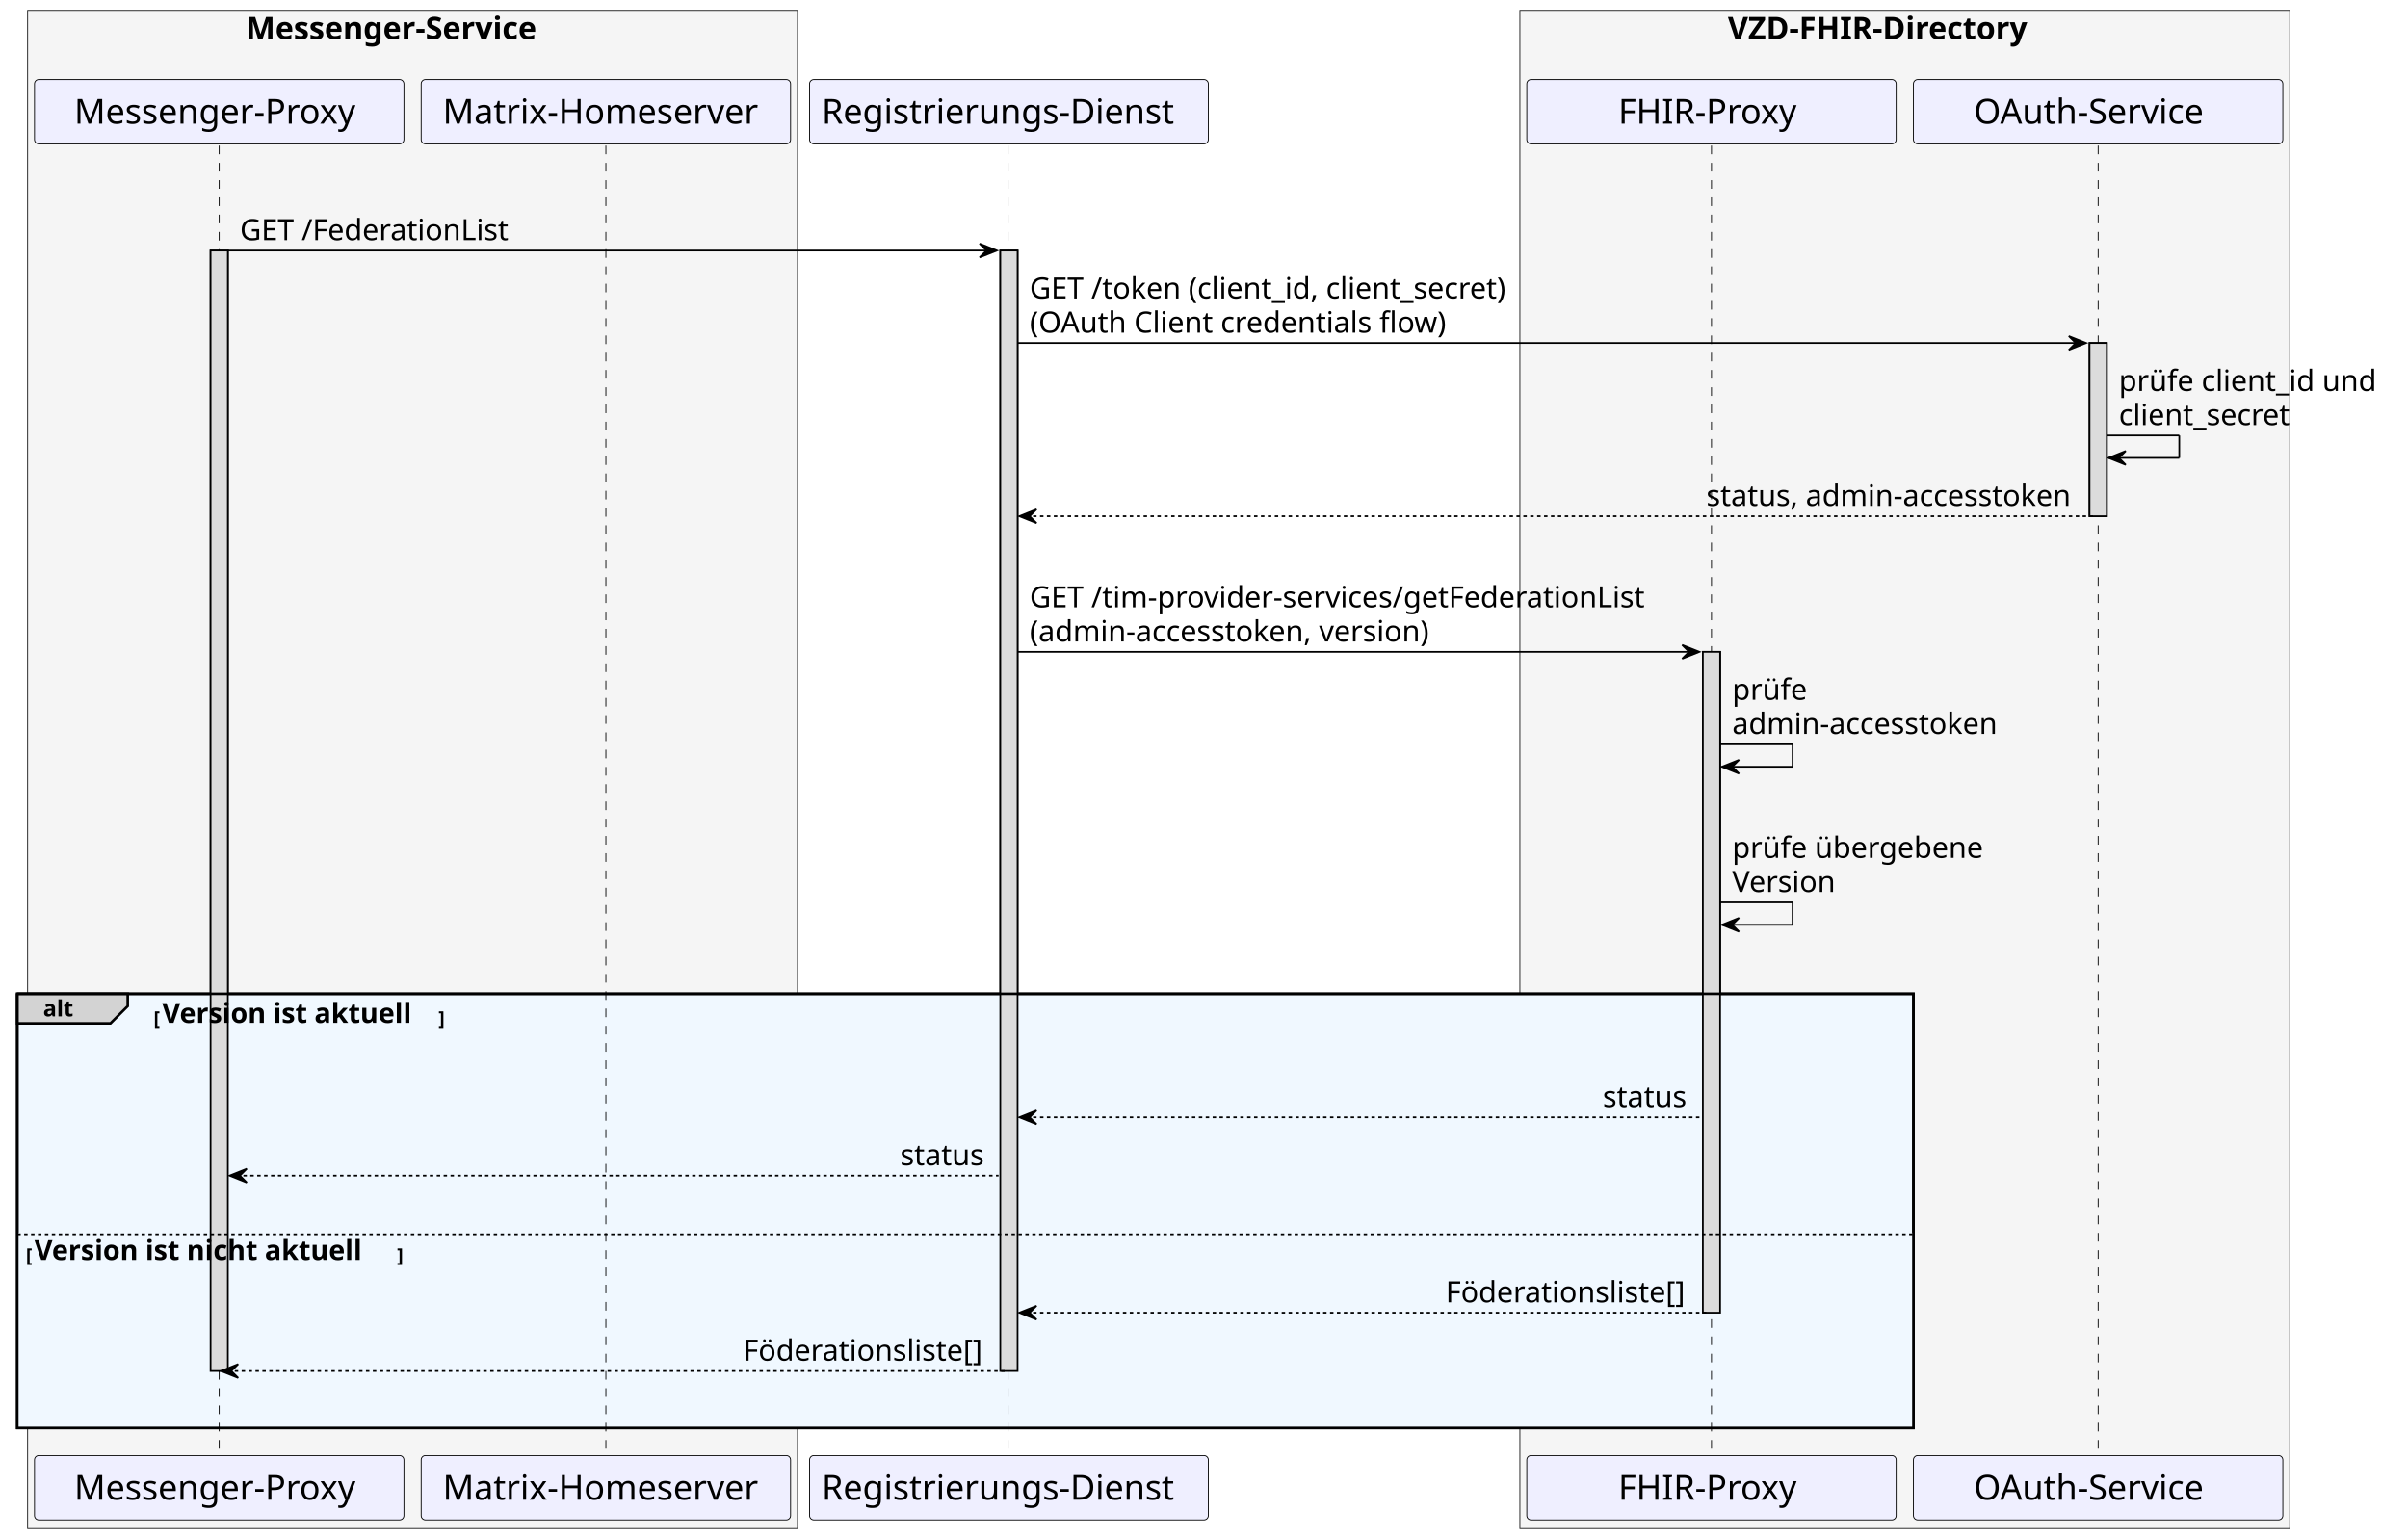
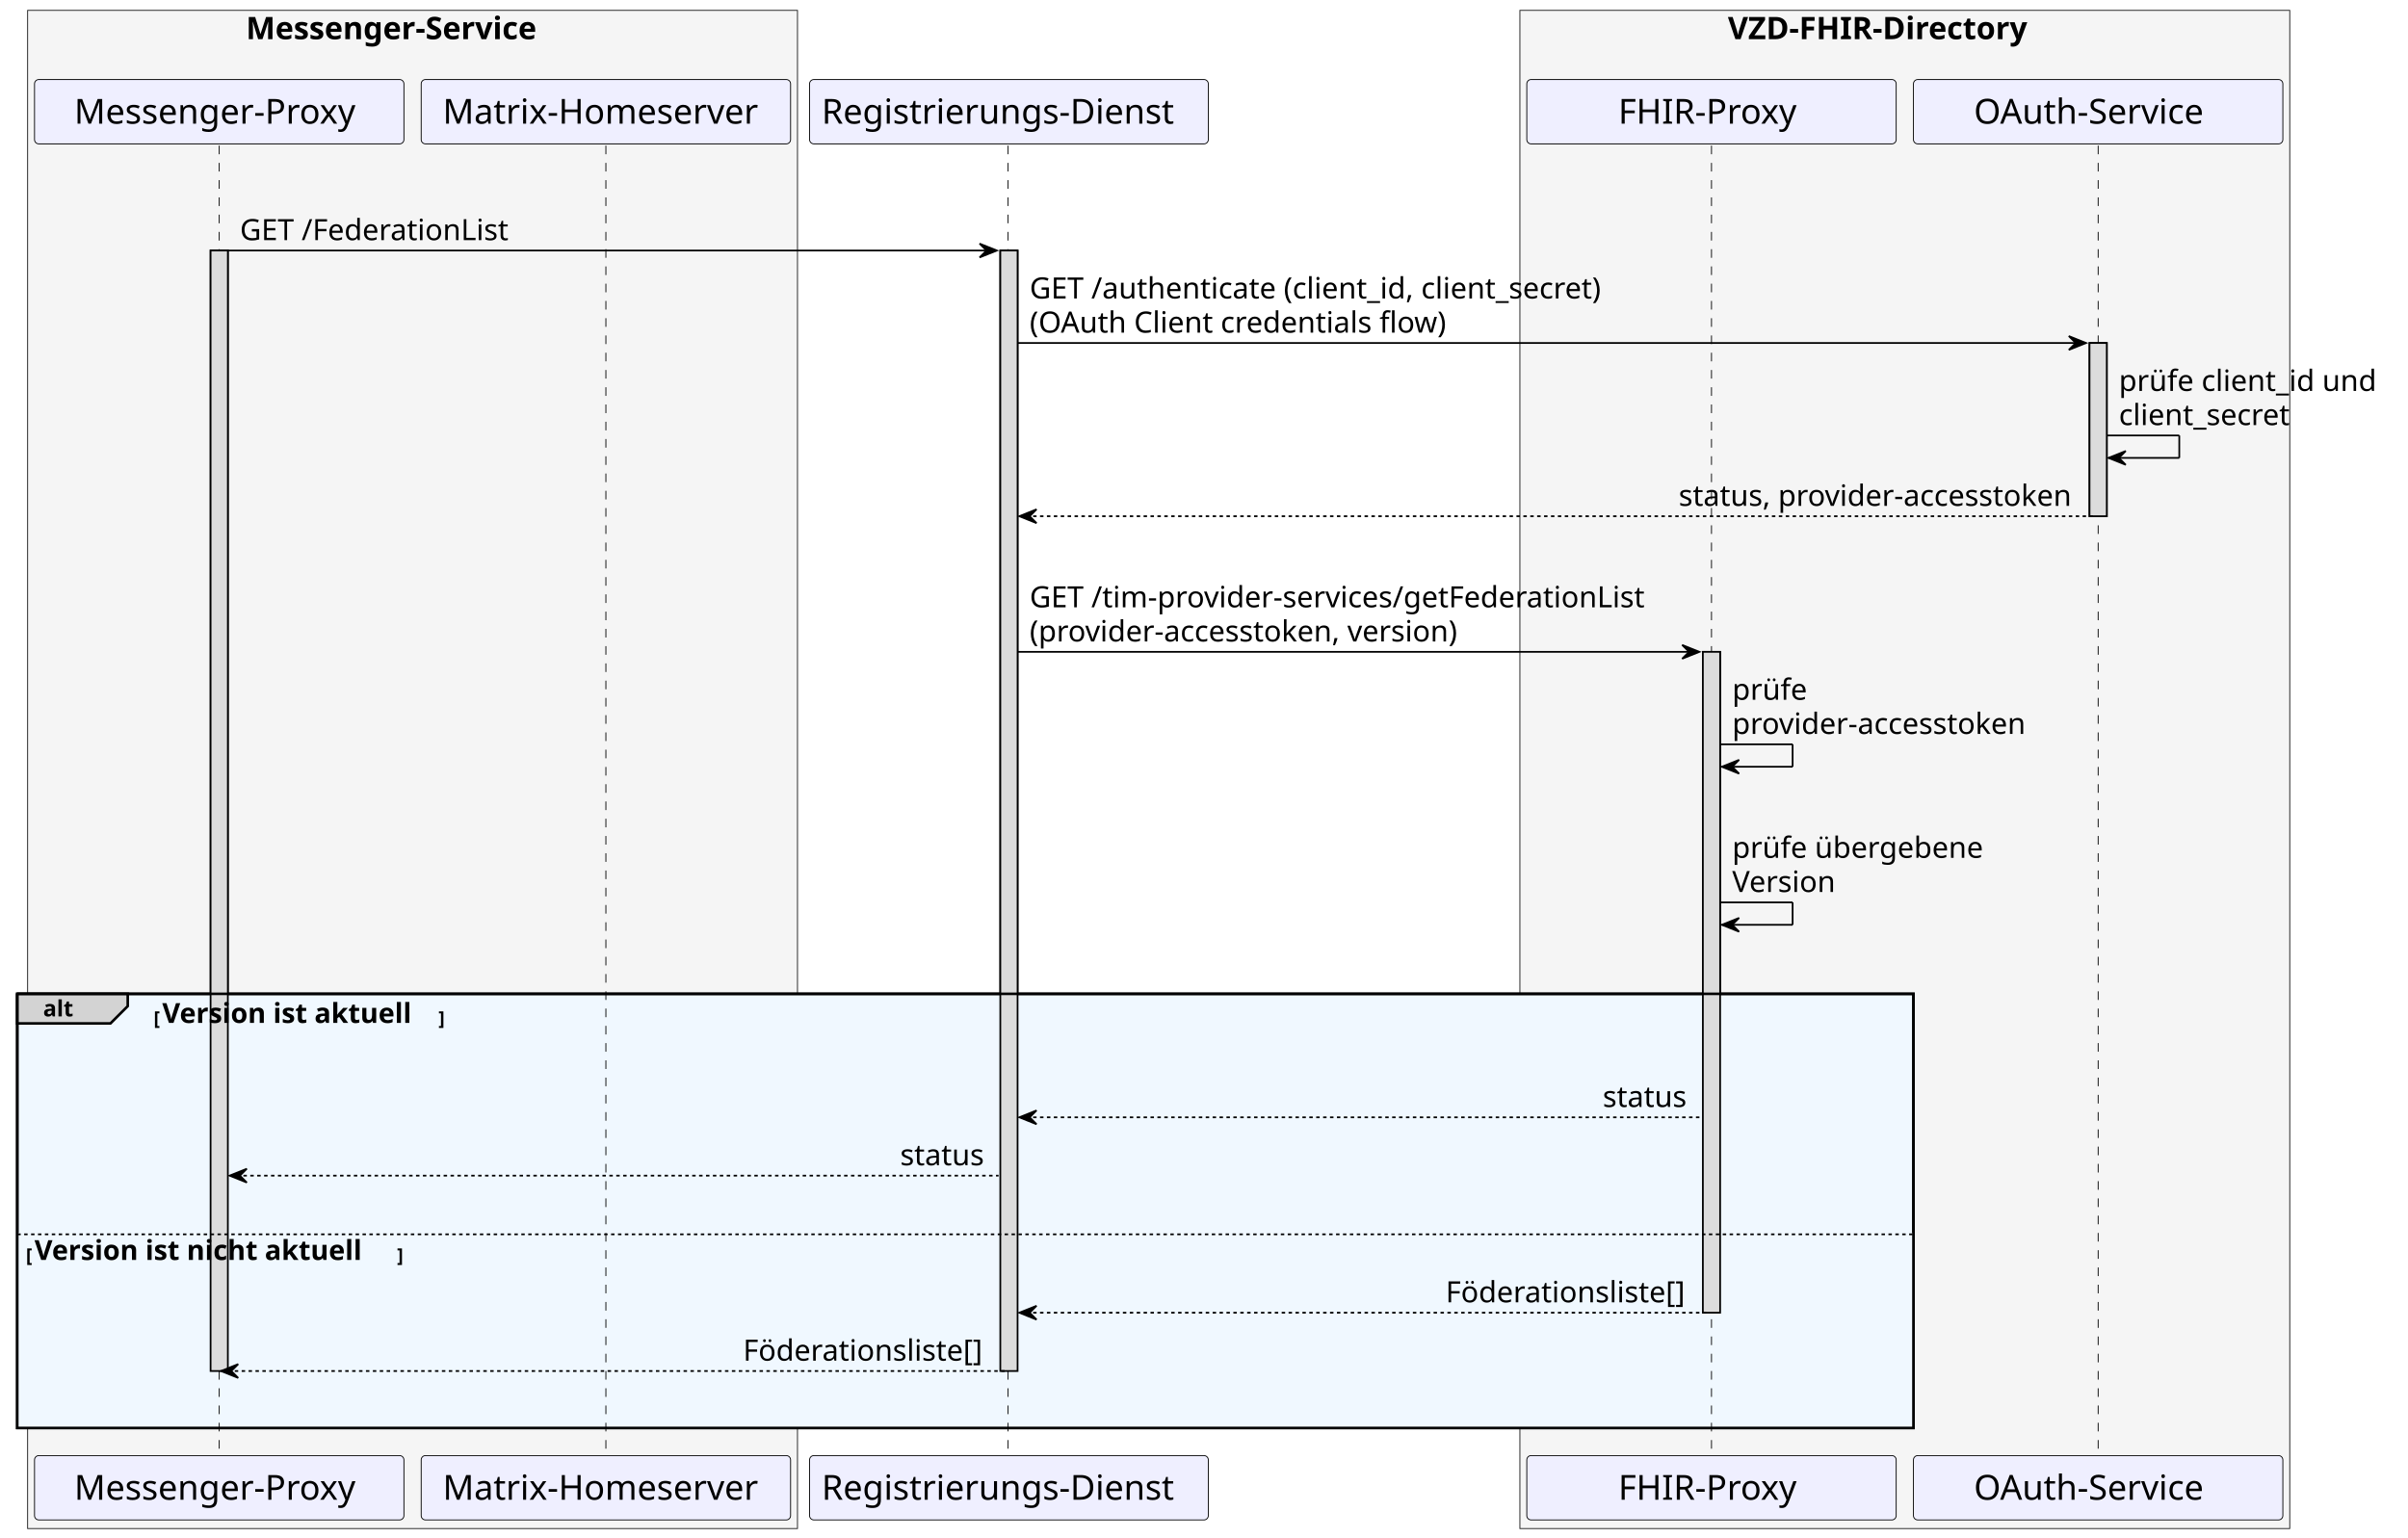
<svg xmlns="http://www.w3.org/2000/svg" contentStyleType="text/css" height="891px" preserveAspectRatio="none" style="width:1395px;height:891px;background:#FFFFFF;" version="1.1" viewBox="0 0 1395 891" width="1395px" zoomAndPan="magnify">
  <defs />
  <g>
    <rect fill="#F5F5F5" height="879.656" style="stroke:#181818;stroke-width:0.5;" width="446" x="16" y="6" />
    <text fill="#000000" font-family="sans-serif" font-size="18" font-weight="bold" lengthAdjust="spacing" textLength="193" x="142.5" y="22.708">Messenger-Service</text>
    <text fill="#000000" font-family="sans-serif" font-size="13" font-weight="bold" lengthAdjust="spacing" textLength="5" x="142.5" y="39.02"> </text>
    <rect fill="#F5F5F5" height="879.656" style="stroke:#181818;stroke-width:0.5;" width="446" x="880.5" y="6" />
    <text fill="#000000" font-family="sans-serif" font-size="18" font-weight="bold" lengthAdjust="spacing" textLength="200" x="1001" y="22.708">VZD-FHIR-Directory</text>
    <text fill="#000000" font-family="sans-serif" font-size="13" font-weight="bold" lengthAdjust="spacing" textLength="5" x="1201" y="23.887"> </text>
    <rect fill="#DCDCDC" height="649.219" style="stroke:#000000;stroke-width:1.0;" width="10" x="122" y="145.156" />
    <rect fill="#DCDCDC" height="649.219" style="stroke:#000000;stroke-width:1.0;" width="10" x="579.5" y="145.156" />
    <rect fill="#DCDCDC" height="382.906" style="stroke:#000000;stroke-width:1.0;" width="10" x="986.5" y="377.68" />
    <rect fill="#DCDCDC" height="100.367" style="stroke:#000000;stroke-width:1.0;" width="10" x="1210.5" y="198.734" />
    <rect fill="#F0F8FF" height="251.539" style="stroke:#000000;stroke-width:1.5;" width="1098.5" x="10" y="575.836" />
    <rect fill="#F0F8FF" height="113.203" style="stroke:none;stroke-width:1.0;" width="1098.5" x="10" y="714.172" />
    <line style="stroke:#000000;stroke-width:0.5;stroke-dasharray:5.0,5.0;" x1="127" x2="127" y1="84.367" y2="844.375" />
    <line style="stroke:#000000;stroke-width:0.5;stroke-dasharray:5.0,5.0;" x1="351" x2="351" y1="84.367" y2="844.375" />
    <line style="stroke:#000000;stroke-width:0.5;stroke-dasharray:5.0,5.0;" x1="584" x2="584" y1="84.367" y2="844.375" />
    <line style="stroke:#000000;stroke-width:0.5;stroke-dasharray:5.0,5.0;" x1="991.5" x2="991.5" y1="84.367" y2="844.375" />
    <line style="stroke:#000000;stroke-width:0.5;stroke-dasharray:5.0,5.0;" x1="1215.5" x2="1215.5" y1="84.367" y2="844.375" />
    <rect fill="#EFEFFF" height="37.281" rx="2.5" ry="2.5" style="stroke:#000000;stroke-width:0.5;" width="214" x="20" y="46.086" />
    <text fill="#000000" font-family="Impact" font-size="20" lengthAdjust="spacing" textLength="168" x="43" y="71.65">Messenger-Proxy</text>
    <rect fill="#EFEFFF" height="37.281" rx="2.5" ry="2.5" style="stroke:#000000;stroke-width:0.5;" width="214" x="20" y="843.375" />
    <text fill="#000000" font-family="Impact" font-size="20" lengthAdjust="spacing" textLength="168" x="43" y="868.939">Messenger-Proxy</text>
    <rect fill="#EFEFFF" height="37.281" rx="2.5" ry="2.5" style="stroke:#000000;stroke-width:0.5;" width="214" x="244" y="46.086" />
    <text fill="#000000" font-family="Impact" font-size="20" lengthAdjust="spacing" textLength="189" x="256.5" y="71.65">Matrix-Homeserver</text>
    <rect fill="#EFEFFF" height="37.281" rx="2.5" ry="2.5" style="stroke:#000000;stroke-width:0.5;" width="214" x="244" y="843.375" />
    <text fill="#000000" font-family="Impact" font-size="20" lengthAdjust="spacing" textLength="189" x="256.5" y="868.939">Matrix-Homeserver</text>
    <rect fill="#EFEFFF" height="37.281" rx="2.5" ry="2.5" style="stroke:#000000;stroke-width:0.5;" width="231" x="469" y="46.086" />
    <text fill="#000000" font-family="Impact" font-size="20" lengthAdjust="spacing" textLength="217" x="476" y="71.65">Registrierungs-Dienst</text>
    <rect fill="#EFEFFF" height="37.281" rx="2.5" ry="2.5" style="stroke:#000000;stroke-width:0.5;" width="231" x="469" y="843.375" />
    <text fill="#000000" font-family="Impact" font-size="20" lengthAdjust="spacing" textLength="217" x="476" y="868.939">Registrierungs-Dienst</text>
    <rect fill="#EFEFFF" height="37.281" rx="2.5" ry="2.5" style="stroke:#000000;stroke-width:0.5;" width="214" x="884.5" y="46.086" />
    <text fill="#000000" font-family="Impact" font-size="20" lengthAdjust="spacing" textLength="108" x="937.5" y="71.65">FHIR-Proxy</text>
    <rect fill="#EFEFFF" height="37.281" rx="2.5" ry="2.5" style="stroke:#000000;stroke-width:0.5;" width="214" x="884.5" y="843.375" />
    <text fill="#000000" font-family="Impact" font-size="20" lengthAdjust="spacing" textLength="108" x="937.5" y="868.939">FHIR-Proxy</text>
    <rect fill="#EFEFFF" height="37.281" rx="2.5" ry="2.5" style="stroke:#000000;stroke-width:0.5;" width="214" x="1108.5" y="46.086" />
    <text fill="#000000" font-family="Impact" font-size="20" lengthAdjust="spacing" textLength="144" x="1143.5" y="71.65">OAuth-Service</text>
    <rect fill="#EFEFFF" height="37.281" rx="2.5" ry="2.5" style="stroke:#000000;stroke-width:0.5;" width="214" x="1108.5" y="843.375" />
    <text fill="#000000" font-family="Impact" font-size="20" lengthAdjust="spacing" textLength="144" x="1143.5" y="868.939">OAuth-Service</text>
    <rect fill="#DCDCDC" height="649.219" style="stroke:#000000;stroke-width:1.0;" width="10" x="122" y="145.156" />
    <rect fill="#DCDCDC" height="649.219" style="stroke:#000000;stroke-width:1.0;" width="10" x="579.5" y="145.156" />
    <rect fill="#DCDCDC" height="382.906" style="stroke:#000000;stroke-width:1.0;" width="10" x="986.5" y="377.68" />
    <rect fill="#DCDCDC" height="100.367" style="stroke:#000000;stroke-width:1.0;" width="10" x="1210.5" y="198.734" />
    <polygon fill="#000000" points="567.5,141.156,577.5,145.156,567.5,149.156,571.5,145.156" style="stroke:#000000;stroke-width:1.0;" />
    <line style="stroke:#000000;stroke-width:1.0;" x1="132" x2="573.5" y1="145.156" y2="145.156" />
    <text fill="#000000" font-family="sans-serif" font-size="17" lengthAdjust="spacing" textLength="164" x="139" y="139.147">GET /FederationList</text>
    <polygon fill="#000000" points="1198.5,194.734,1208.5,198.734,1198.5,202.734,1202.5,198.734" style="stroke:#000000;stroke-width:1.0;" />
    <line style="stroke:#000000;stroke-width:1.0;" x1="589.5" x2="1204.5" y1="198.734" y2="198.734" />
-     <text fill="#000000" font-family="sans-serif" font-size="17" lengthAdjust="spacing" textLength="297" x="596.5" y="172.936">GET /token (client_id, client_secret)</text>
+     <text fill="#000000" font-family="sans-serif" font-size="17" lengthAdjust="spacing" textLength="356" x="596.5" y="172.936">GET /authenticate (client_id, client_secret)</text>
    <text fill="#000000" font-family="sans-serif" font-size="17" lengthAdjust="spacing" textLength="259" x="596.5" y="192.725">(OAuth Client credentials flow)</text>
    <line style="stroke:#000000;stroke-width:1.0;" x1="1220.5" x2="1262.5" y1="252.312" y2="252.312" />
    <line style="stroke:#000000;stroke-width:1.0;" x1="1262.5" x2="1262.5" y1="252.312" y2="265.312" />
    <line style="stroke:#000000;stroke-width:1.0;" x1="1221.5" x2="1262.5" y1="265.312" y2="265.312" />
    <polygon fill="#000000" points="1231.5,261.312,1221.5,265.312,1231.5,269.312,1227.5,265.312" style="stroke:#000000;stroke-width:1.0;" />
    <text fill="#000000" font-family="sans-serif" font-size="17" lengthAdjust="spacing" textLength="156" x="1227.5" y="226.514">prüfe client_id und</text>
    <text fill="#000000" font-family="sans-serif" font-size="17" lengthAdjust="spacing" textLength="105" x="1227.5" y="246.303">client_secret</text>
    <polygon fill="#000000" points="600.5,295.102,590.5,299.102,600.5,303.102,596.5,299.102" style="stroke:#000000;stroke-width:1.0;" />
    <line style="stroke:#000000;stroke-width:1.0;stroke-dasharray:2.0,2.0;" x1="594.5" x2="1214.5" y1="299.102" y2="299.102" />
-     <text fill="#000000" font-family="sans-serif" font-size="17" lengthAdjust="spacing" textLength="220" x="988.5" y="293.092">status, admin-accesstoken</text>
+     <text fill="#000000" font-family="sans-serif" font-size="17" lengthAdjust="spacing" textLength="236" x="972.5" y="293.092">status, provider-accesstoken</text>
    <polygon fill="#000000" points="974.5,373.68,984.5,377.68,974.5,381.68,978.5,377.68" style="stroke:#000000;stroke-width:1.0;" />
    <line style="stroke:#000000;stroke-width:1.0;" x1="589.5" x2="980.5" y1="377.68" y2="377.68" />
    <text fill="#000000" font-family="sans-serif" font-size="17" lengthAdjust="spacing" textLength="373" x="596.5" y="351.881">GET /tim-provider-services/getFederationList</text>
-     <text fill="#000000" font-family="sans-serif" font-size="17" lengthAdjust="spacing" textLength="244" x="596.5" y="371.67">(admin-accesstoken, version)</text>
+     <text fill="#000000" font-family="sans-serif" font-size="17" lengthAdjust="spacing" textLength="260" x="596.5" y="371.67">(provider-accesstoken, version)</text>
    <line style="stroke:#000000;stroke-width:1.0;" x1="996.5" x2="1038.5" y1="431.258" y2="431.258" />
    <line style="stroke:#000000;stroke-width:1.0;" x1="1038.5" x2="1038.5" y1="431.258" y2="444.258" />
    <line style="stroke:#000000;stroke-width:1.0;" x1="997.5" x2="1038.5" y1="444.258" y2="444.258" />
    <polygon fill="#000000" points="1007.5,440.258,997.5,444.258,1007.5,448.258,1003.5,444.258" style="stroke:#000000;stroke-width:1.0;" />
    <text fill="#000000" font-family="sans-serif" font-size="17" lengthAdjust="spacing" textLength="44" x="1003.5" y="405.459">prüfe</text>
-     <text fill="#000000" font-family="sans-serif" font-size="17" lengthAdjust="spacing" textLength="159" x="1003.5" y="425.248">admin-accesstoken</text>
+     <text fill="#000000" font-family="sans-serif" font-size="17" lengthAdjust="spacing" textLength="175" x="1003.5" y="425.248">provider-accesstoken</text>
    <line style="stroke:#000000;stroke-width:1.0;" x1="996.5" x2="1038.5" y1="522.836" y2="522.836" />
    <line style="stroke:#000000;stroke-width:1.0;" x1="1038.5" x2="1038.5" y1="522.836" y2="535.836" />
    <line style="stroke:#000000;stroke-width:1.0;" x1="997.5" x2="1038.5" y1="535.836" y2="535.836" />
    <polygon fill="#000000" points="1007.5,531.836,997.5,535.836,1007.5,539.836,1003.5,535.836" style="stroke:#000000;stroke-width:1.0;" />
    <text fill="#000000" font-family="sans-serif" font-size="17" lengthAdjust="spacing" textLength="148" x="1003.5" y="497.038">prüfe übergebene</text>
    <text fill="#000000" font-family="sans-serif" font-size="17" lengthAdjust="spacing" textLength="62" x="1003.5" y="516.827">Version</text>
    <path d="M10,575.836 L74,575.836 L74,582.969 L64,592.969 L10,592.969 L10,575.836 " fill="#D3D3D3" style="stroke:#000000;stroke-width:1.5;" />
    <rect fill="none" height="251.539" style="stroke:#000000;stroke-width:1.5;" width="1098.5" x="10" y="575.836" />
    <text fill="#000000" font-family="sans-serif" font-size="13" font-weight="bold" lengthAdjust="spacing" textLength="19" x="25" y="588.903">alt</text>
    <text fill="#000000" font-family="sans-serif" font-size="11" font-weight="bold" lengthAdjust="spacing" textLength="5" x="89" y="593.867">[</text>
    <text fill="#000000" font-family="sans-serif" font-size="16" font-weight="bold" lengthAdjust="spacing" textLength="160" x="94" y="592.688">Version ist aktuell</text>
    <text fill="#000000" font-family="sans-serif" font-size="11" font-weight="bold" lengthAdjust="spacing" textLength="5" x="254" y="593.867">]</text>
    <polygon fill="#000000" points="600.5,643.383,590.5,647.383,600.5,651.383,596.5,647.383" style="stroke:#000000;stroke-width:1.0;" />
    <line style="stroke:#000000;stroke-width:1.0;stroke-dasharray:2.0,2.0;" x1="594.5" x2="985.5" y1="647.383" y2="647.383" />
    <text fill="#000000" font-family="sans-serif" font-size="17" lengthAdjust="spacing" textLength="51" x="928.5" y="641.374">status</text>
    <polygon fill="#000000" points="143,677.172,133,681.172,143,685.172,139,681.172" style="stroke:#000000;stroke-width:1.0;" />
    <line style="stroke:#000000;stroke-width:1.0;stroke-dasharray:2.0,2.0;" x1="137" x2="578.5" y1="681.172" y2="681.172" />
    <text fill="#000000" font-family="sans-serif" font-size="17" lengthAdjust="spacing" textLength="51" x="521.5" y="675.163">status</text>
    <line style="stroke:#000000;stroke-width:1.0;stroke-dasharray:2.0,2.0;" x1="10" x2="1108.5" y1="715.172" y2="715.172" />
    <text fill="#000000" font-family="sans-serif" font-size="11" font-weight="bold" lengthAdjust="spacing" textLength="5" x="15" y="731.203">[</text>
    <text fill="#000000" font-family="sans-serif" font-size="16" font-weight="bold" lengthAdjust="spacing" textLength="210" x="20" y="730.023">Version ist nicht aktuell</text>
    <text fill="#000000" font-family="sans-serif" font-size="11" font-weight="bold" lengthAdjust="spacing" textLength="5" x="230" y="731.203">]</text>
    <polygon fill="#000000" points="600.5,756.586,590.5,760.586,600.5,764.586,596.5,760.586" style="stroke:#000000;stroke-width:1.0;" />
    <line style="stroke:#000000;stroke-width:1.0;stroke-dasharray:2.0,2.0;" x1="594.5" x2="990.5" y1="760.586" y2="760.586" />
    <text fill="#000000" font-family="sans-serif" font-size="17" lengthAdjust="spacing" textLength="147" x="837.5" y="754.577">Föderationsliste[]</text>
    <polygon fill="#000000" points="138,790.375,128,794.375,138,798.375,134,794.375" style="stroke:#000000;stroke-width:1.0;" />
    <line style="stroke:#000000;stroke-width:1.0;stroke-dasharray:2.0,2.0;" x1="132" x2="583.5" y1="794.375" y2="794.375" />
    <text fill="#000000" font-family="sans-serif" font-size="17" lengthAdjust="spacing" textLength="147" x="430.5" y="788.366">Föderationsliste[]</text>
  </g>
</svg>
